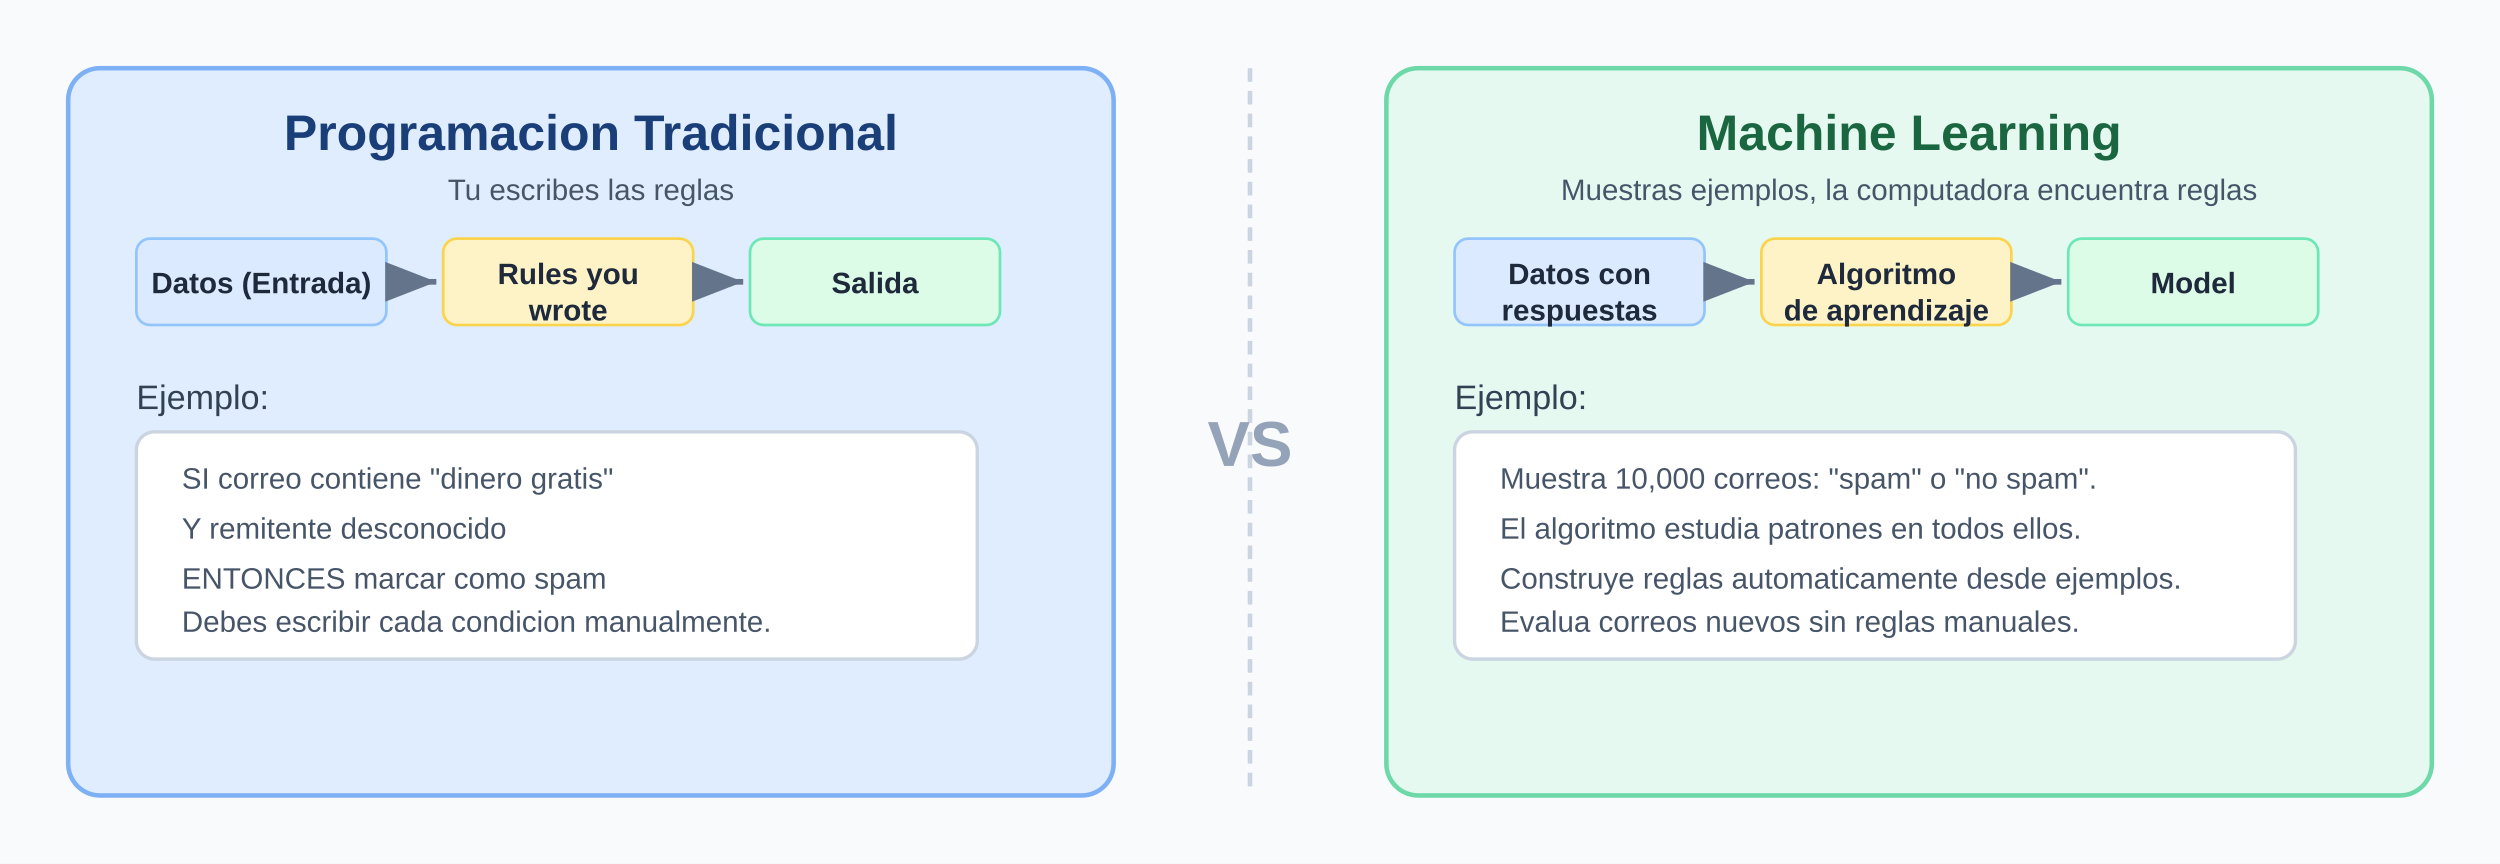
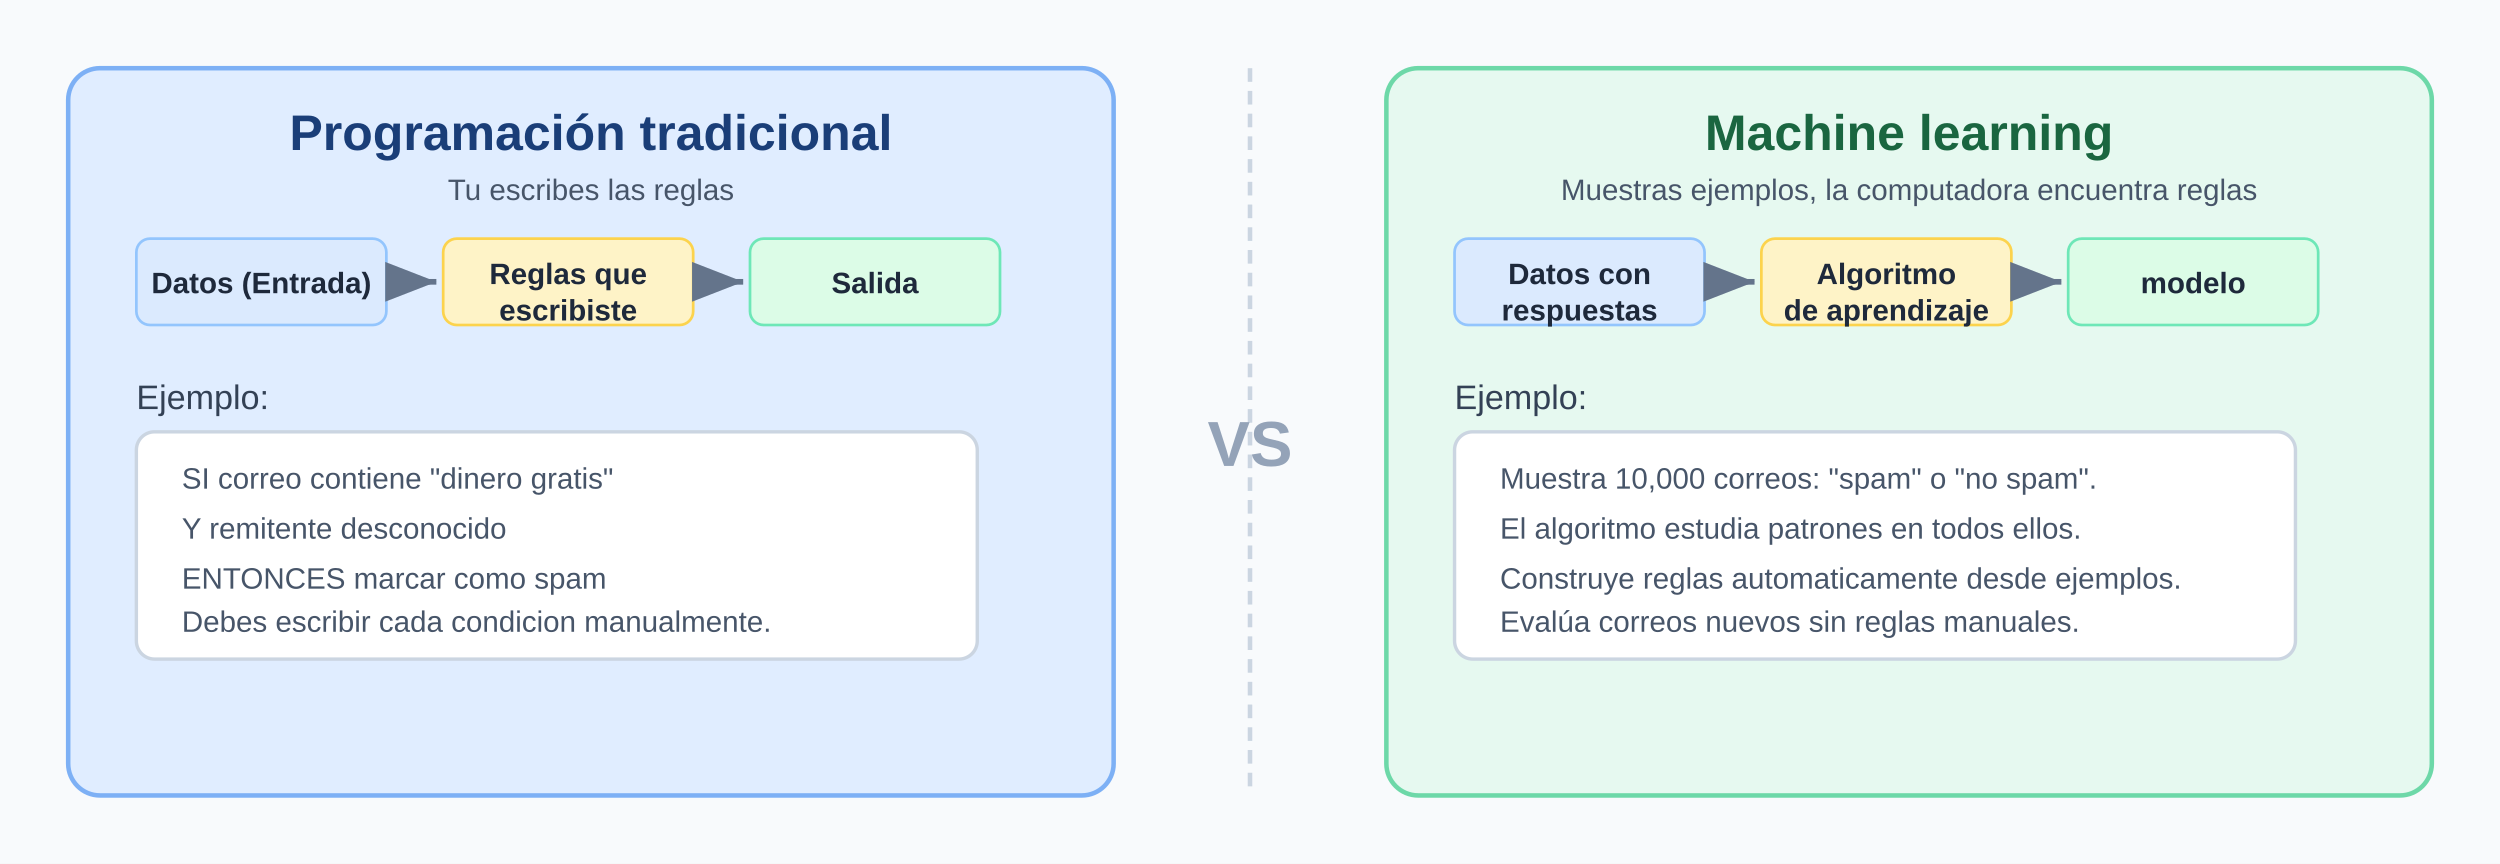
<svg xmlns="http://www.w3.org/2000/svg" width="1100" height="380" viewBox="0 0 1100 380" role="img" aria-labelledby="title">
  <defs>
    <style>
      .bg { fill: #f8fafc; }
      .box { fill: #ffffff; stroke: #cbd5e1; stroke-width: 1.5; }
      .box-l { fill: #e0edff; stroke: #7db0f5; stroke-width: 2; }
      .box-r { fill: #e6f9f0; stroke: #6dd8a8; stroke-width: 2; }
      .heading { font-family: Segoe UI, Arial, sans-serif; font-size: 22px; font-weight: 700; }
      .head-l { fill: #1a3e78; }
      .head-r { fill: #1a6640; }
      .label { font-family: Segoe UI, Arial, sans-serif; font-size: 15px; fill: #334155; }
      .small { font-family: Segoe UI, Arial, sans-serif; font-size: 13px; fill: #475569; }
      .arrow { stroke: #64748b; stroke-width: 2.5; fill: none; marker-end: url(#arr); }
      .arrowhead { fill: #64748b; }
      .divider { stroke: #cbd5e1; stroke-width: 2; stroke-dasharray: 6 4; }
      .vs { font-family: Segoe UI, Arial, sans-serif; font-size: 28px; font-weight: 900; fill: #94a3b8; }
      .chip { rx: 6; ry: 6; }
      .chip-in { fill: #dbeafe; stroke: #93c5fd; stroke-width: 1.2; }
      .chip-mid { fill: #fef3c7; stroke: #fcd34d; stroke-width: 1.2; }
      .chip-out { fill: #dcfce7; stroke: #6ee7b7; stroke-width: 1.2; }
      .chip-text { font-family: Segoe UI, Arial, sans-serif; font-size: 13px; font-weight: 600; fill: #1e293b; }
      .note { font-family: Segoe UI, Arial, sans-serif; font-size: 13px; fill: #64748b; font-style: italic; }
    </style>
    <marker id="arr" markerWidth="9" markerHeight="7" refX="9" refY="3.5" orient="auto">
      <polygon class="arrowhead" points="0 0, 9 3.5, 0 7" />
    </marker>
  </defs>
  <rect class="bg" x="0" y="0" width="1100" height="380" />
  <rect class="box-l" x="30" y="30" width="460" height="320" rx="14" />
-   <text class="heading head-l" x="260" y="66" text-anchor="middle">Programacion Tradicional</text>
+   <text class="heading head-l" x="260" y="66" text-anchor="middle">Programación tradicional</text>
  <text class="small" x="260" y="88" text-anchor="middle">Tu escribes las reglas</text>
  <rect class="chip chip-in" x="60" y="105" width="110" height="38" />
  <text class="chip-text" x="115" y="129" text-anchor="middle">Datos (Entrada)</text>
  <rect class="chip chip-mid" x="195" y="105" width="110" height="38" />
-   <text class="chip-text" x="250" y="125" text-anchor="middle">Rules you</text>
-   <text class="chip-text" x="250" y="141" text-anchor="middle">wrote</text>
+   <text class="chip-text" x="250" y="125" text-anchor="middle">Reglas que</text>
+   <text class="chip-text" x="250" y="141" text-anchor="middle">escribiste</text>
  <rect class="chip chip-out" x="330" y="105" width="110" height="38" />
  <text class="chip-text" x="385" y="129" text-anchor="middle">Salida</text>
  <line class="arrow" x1="170" y1="124" x2="192" y2="124" />
  <line class="arrow" x1="305" y1="124" x2="327" y2="124" />
  <text class="label" x="60" y="180">Ejemplo:</text>
  <rect class="box" x="60" y="190" width="370" height="100" rx="8" />
  <text class="small" x="80" y="215">SI correo contiene "dinero gratis"</text>
-   <text class="small" x="80" y="237">   Y remitente desconocido</text>
-   <text class="small" x="80" y="259">   ENTONCES marcar como spam</text>
+   <text class="small" x="80" y="237"> Y remitente desconocido</text>
+   <text class="small" x="80" y="259"> ENTONCES marcar como spam</text>
  <text class="small" x="80" y="278">Debes escribir cada condicion manualmente.</text>
  <rect class="box-r" x="610" y="30" width="460" height="320" rx="14" />
-   <text class="heading head-r" x="840" y="66" text-anchor="middle">Machine Learning</text>
+   <text class="heading head-r" x="840" y="66" text-anchor="middle">Machine learning</text>
  <text class="small" x="840" y="88" text-anchor="middle">Muestras ejemplos, la computadora encuentra reglas</text>
  <rect class="chip chip-in" x="640" y="105" width="110" height="38" />
  <text class="chip-text" x="695" y="125" text-anchor="middle">Datos con</text>
  <text class="chip-text" x="695" y="141" text-anchor="middle">respuestas</text>
  <rect class="chip chip-mid" x="775" y="105" width="110" height="38" />
  <text class="chip-text" x="830" y="125" text-anchor="middle">Algoritmo</text>
  <text class="chip-text" x="830" y="141" text-anchor="middle">de aprendizaje</text>
  <rect class="chip chip-out" x="910" y="105" width="110" height="38" />
-   <text class="chip-text" x="965" y="129" text-anchor="middle">Model</text>
+   <text class="chip-text" x="965" y="129" text-anchor="middle">modelo</text>
  <line class="arrow" x1="750" y1="124" x2="772" y2="124" />
  <line class="arrow" x1="885" y1="124" x2="907" y2="124" />
  <text class="label" x="640" y="180">Ejemplo:</text>
  <rect class="box" x="640" y="190" width="370" height="100" rx="8" />
  <text class="small" x="660" y="215">Muestra 10,000 correos: "spam" o "no spam".</text>
  <text class="small" x="660" y="237">El algoritmo estudia patrones en todos ellos.</text>
  <text class="small" x="660" y="259">Construye reglas automaticamente desde ejemplos.</text>
-   <text class="small" x="660" y="278">Evalua correos nuevos sin reglas manuales.</text>
+   <text class="small" x="660" y="278">Evalúa correos nuevos sin reglas manuales.</text>
  <line class="divider" x1="550" y1="30" x2="550" y2="350" />
  <text class="vs" x="550" y="205" text-anchor="middle">VS</text>
</svg>
